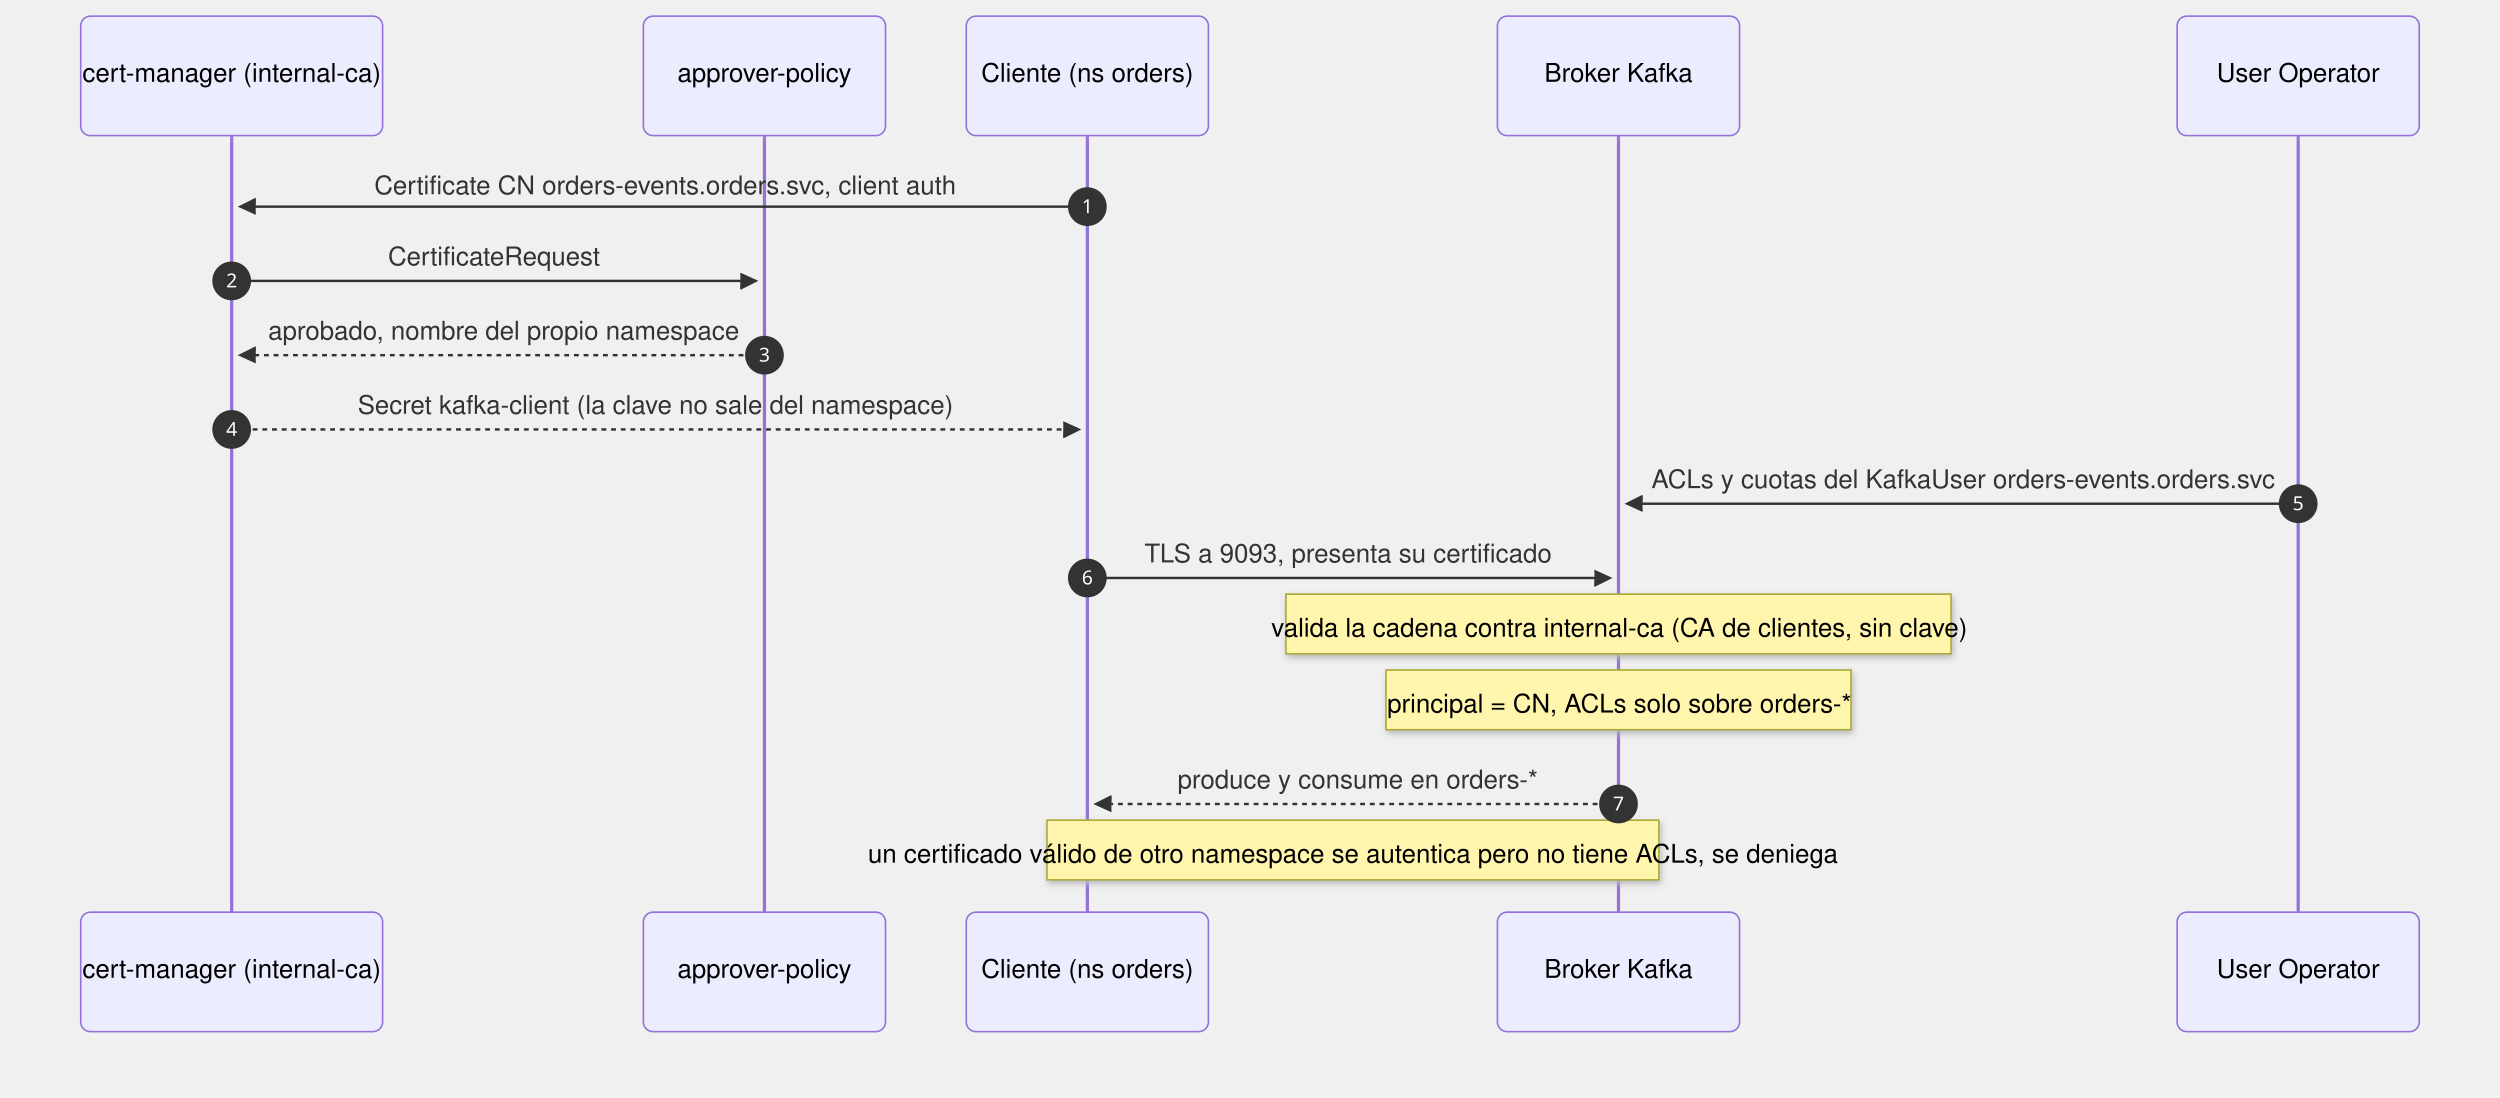
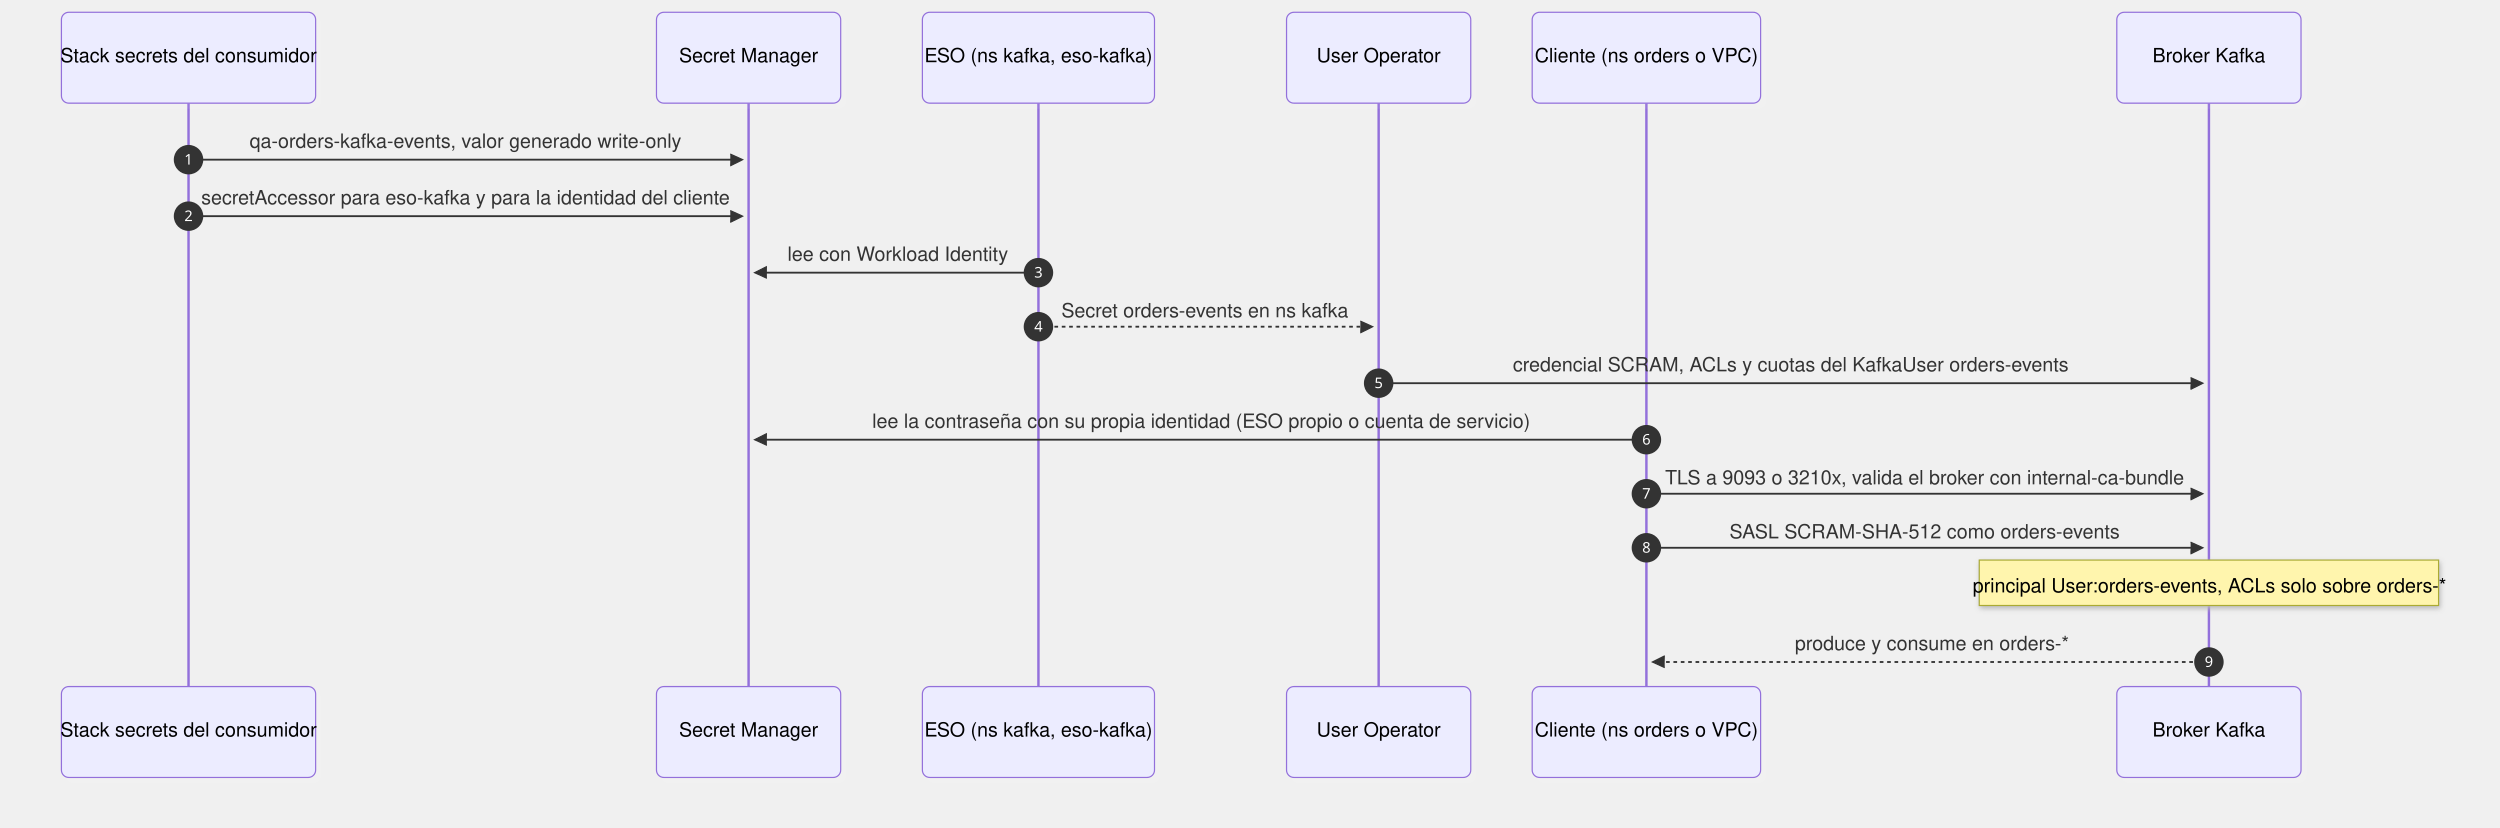
- <svg xmlns="http://www.w3.org/2000/svg" id="my-svg" width="100%" style="max-width: 1548.5px; background-color: white;" viewBox="-50 -10 1548.5 680" role="graphics-document document" aria-roledescription="sequence">
+ <svg xmlns="http://www.w3.org/2000/svg" id="my-svg" width="100%" style="max-width: 2035.5px; background-color: white;" viewBox="-50 -10 2035.5 674" role="graphics-document document" aria-roledescription="sequence">
  <g>
-     <rect x="1298.5" y="555" fill="#eaeaea" stroke="#666" width="150" height="74" name="UO" rx="6" ry="6" class="actor actor-bottom" data-look="neo" filter="url(#my-svg-drop-shadow)" />
-     <text x="1373.5" y="592" dominant-baseline="central" alignment-baseline="central" class="actor actor-box" style="text-anchor: middle; font-size: 16px; font-weight: 400;">
-       <tspan x="1373.5" dy="0">User Operator</tspan>
+     <rect x="1673.5" y="549" fill="#eaeaea" stroke="#666" width="150" height="74" name="K" rx="6" ry="6" class="actor actor-bottom" data-look="neo" filter="url(#my-svg-drop-shadow)" />
+     <text x="1748.5" y="586" dominant-baseline="central" alignment-baseline="central" class="actor actor-box" style="text-anchor: middle; font-size: 16px; font-weight: 400;">
+       <tspan x="1748.5" dy="0">Broker Kafka</tspan>
    </text>
  </g>
  <g>
-     <rect x="877.5" y="555" fill="#eaeaea" stroke="#666" width="150" height="74" name="K" rx="6" ry="6" class="actor actor-bottom" data-look="neo" filter="url(#my-svg-drop-shadow)" />
-     <text x="952.5" y="592" dominant-baseline="central" alignment-baseline="central" class="actor actor-box" style="text-anchor: middle; font-size: 16px; font-weight: 400;">
-       <tspan x="952.5" dy="0">Broker Kafka</tspan>
+     <rect x="1197.5" y="549" fill="#eaeaea" stroke="#666" width="186" height="74" name="C" rx="6" ry="6" class="actor actor-bottom" data-look="neo" filter="url(#my-svg-drop-shadow)" />
+     <text x="1290.5" y="586" dominant-baseline="central" alignment-baseline="central" class="actor actor-box" style="text-anchor: middle; font-size: 16px; font-weight: 400;">
+       <tspan x="1290.5" dy="0">Cliente (ns orders o VPC)</tspan>
    </text>
  </g>
  <g>
-     <rect x="548.5" y="555" fill="#eaeaea" stroke="#666" width="150" height="74" name="C" rx="6" ry="6" class="actor actor-bottom" data-look="neo" filter="url(#my-svg-drop-shadow)" />
-     <text x="623.5" y="592" dominant-baseline="central" alignment-baseline="central" class="actor actor-box" style="text-anchor: middle; font-size: 16px; font-weight: 400;">
-       <tspan x="623.5" dy="0">Cliente (ns orders)</tspan>
+     <rect x="997.5" y="549" fill="#eaeaea" stroke="#666" width="150" height="74" name="UO" rx="6" ry="6" class="actor actor-bottom" data-look="neo" filter="url(#my-svg-drop-shadow)" />
+     <text x="1072.5" y="586" dominant-baseline="central" alignment-baseline="central" class="actor actor-box" style="text-anchor: middle; font-size: 16px; font-weight: 400;">
+       <tspan x="1072.5" dy="0">User Operator</tspan>
    </text>
  </g>
  <g>
-     <rect x="348.5" y="555" fill="#eaeaea" stroke="#666" width="150" height="74" name="AP" rx="6" ry="6" class="actor actor-bottom" data-look="neo" filter="url(#my-svg-drop-shadow)" />
-     <text x="423.5" y="592" dominant-baseline="central" alignment-baseline="central" class="actor actor-box" style="text-anchor: middle; font-size: 16px; font-weight: 400;">
-       <tspan x="423.5" dy="0">approver-policy</tspan>
+     <rect x="701" y="549" fill="#eaeaea" stroke="#666" width="189" height="74" name="ESO" rx="6" ry="6" class="actor actor-bottom" data-look="neo" filter="url(#my-svg-drop-shadow)" />
+     <text x="795.5" y="586" dominant-baseline="central" alignment-baseline="central" class="actor actor-box" style="text-anchor: middle; font-size: 16px; font-weight: 400;">
+       <tspan x="795.5" dy="0">ESO (ns kafka, eso-kafka)</tspan>
    </text>
  </g>
  <g>
-     <rect x="0" y="555" fill="#eaeaea" stroke="#666" width="187" height="74" name="CM" rx="6" ry="6" class="actor actor-bottom" data-look="neo" filter="url(#my-svg-drop-shadow)" />
-     <text x="93.5" y="592" dominant-baseline="central" alignment-baseline="central" class="actor actor-box" style="text-anchor: middle; font-size: 16px; font-weight: 400;">
-       <tspan x="93.5" dy="0">cert-manager (internal-ca)</tspan>
+     <rect x="484.5" y="549" fill="#eaeaea" stroke="#666" width="150" height="74" name="SM" rx="6" ry="6" class="actor actor-bottom" data-look="neo" filter="url(#my-svg-drop-shadow)" />
+     <text x="559.5" y="586" dominant-baseline="central" alignment-baseline="central" class="actor actor-box" style="text-anchor: middle; font-size: 16px; font-weight: 400;">
+       <tspan x="559.5" dy="0">Secret Manager</tspan>
    </text>
  </g>
  <g>
-     <line id="actor4" x1="1373.5" y1="74" x2="1373.5" y2="555" class="actor-line 200" stroke-width="0.5px" stroke="#999" name="UO" data-et="life-line" data-id="UO" />
-     <g id="root-4" data-look="neo" data-et="participant" data-type="participant" data-id="UO">
-       <rect x="1298.5" y="0" fill="#eaeaea" stroke="#666" width="150" height="74" name="UO" rx="6" ry="6" class="actor actor-top" data-look="neo" filter="url(#my-svg-drop-shadow)" />
-       <text x="1373.5" y="37" dominant-baseline="central" alignment-baseline="central" class="actor actor-box" style="text-anchor: middle; font-size: 16px; font-weight: 400;">
-         <tspan x="1373.5" dy="0">User Operator</tspan>
+     <rect x="0" y="549" fill="#eaeaea" stroke="#666" width="207" height="74" name="SS" rx="6" ry="6" class="actor actor-bottom" data-look="neo" filter="url(#my-svg-drop-shadow)" />
+     <text x="103.5" y="586" dominant-baseline="central" alignment-baseline="central" class="actor actor-box" style="text-anchor: middle; font-size: 16px; font-weight: 400;">
+       <tspan x="103.5" dy="0">Stack secrets del consumidor</tspan>
+     </text>
+   </g>
+   <g>
+     <line id="actor5" x1="1748.5" y1="74" x2="1748.5" y2="549" class="actor-line 200" stroke-width="0.5px" stroke="#999" name="K" data-et="life-line" data-id="K" />
+     <g id="root-5" data-look="neo" data-et="participant" data-type="participant" data-id="K">
+       <rect x="1673.5" y="0" fill="#eaeaea" stroke="#666" width="150" height="74" name="K" rx="6" ry="6" class="actor actor-top" data-look="neo" filter="url(#my-svg-drop-shadow)" />
+       <text x="1748.5" y="37" dominant-baseline="central" alignment-baseline="central" class="actor actor-box" style="text-anchor: middle; font-size: 16px; font-weight: 400;">
+         <tspan x="1748.5" dy="0">Broker Kafka</tspan>
      </text>
    </g>
  </g>
  <g>
-     <line id="actor3" x1="952.5" y1="74" x2="952.5" y2="555" class="actor-line 200" stroke-width="0.5px" stroke="#999" name="K" data-et="life-line" data-id="K" />
-     <g id="root-3" data-look="neo" data-et="participant" data-type="participant" data-id="K">
-       <rect x="877.5" y="0" fill="#eaeaea" stroke="#666" width="150" height="74" name="K" rx="6" ry="6" class="actor actor-top" data-look="neo" filter="url(#my-svg-drop-shadow)" />
-       <text x="952.5" y="37" dominant-baseline="central" alignment-baseline="central" class="actor actor-box" style="text-anchor: middle; font-size: 16px; font-weight: 400;">
-         <tspan x="952.5" dy="0">Broker Kafka</tspan>
+     <line id="actor4" x1="1290.5" y1="74" x2="1290.5" y2="549" class="actor-line 200" stroke-width="0.5px" stroke="#999" name="C" data-et="life-line" data-id="C" />
+     <g id="root-4" data-look="neo" data-et="participant" data-type="participant" data-id="C">
+       <rect x="1197.5" y="0" fill="#eaeaea" stroke="#666" width="186" height="74" name="C" rx="6" ry="6" class="actor actor-top" data-look="neo" filter="url(#my-svg-drop-shadow)" />
+       <text x="1290.5" y="37" dominant-baseline="central" alignment-baseline="central" class="actor actor-box" style="text-anchor: middle; font-size: 16px; font-weight: 400;">
+         <tspan x="1290.5" dy="0">Cliente (ns orders o VPC)</tspan>
      </text>
    </g>
  </g>
  <g>
-     <line id="actor2" x1="623.5" y1="74" x2="623.5" y2="555" class="actor-line 200" stroke-width="0.5px" stroke="#999" name="C" data-et="life-line" data-id="C" />
-     <g id="root-2" data-look="neo" data-et="participant" data-type="participant" data-id="C">
-       <rect x="548.5" y="0" fill="#eaeaea" stroke="#666" width="150" height="74" name="C" rx="6" ry="6" class="actor actor-top" data-look="neo" filter="url(#my-svg-drop-shadow)" />
-       <text x="623.5" y="37" dominant-baseline="central" alignment-baseline="central" class="actor actor-box" style="text-anchor: middle; font-size: 16px; font-weight: 400;">
-         <tspan x="623.5" dy="0">Cliente (ns orders)</tspan>
+     <line id="actor3" x1="1072.5" y1="74" x2="1072.5" y2="549" class="actor-line 200" stroke-width="0.5px" stroke="#999" name="UO" data-et="life-line" data-id="UO" />
+     <g id="root-3" data-look="neo" data-et="participant" data-type="participant" data-id="UO">
+       <rect x="997.5" y="0" fill="#eaeaea" stroke="#666" width="150" height="74" name="UO" rx="6" ry="6" class="actor actor-top" data-look="neo" filter="url(#my-svg-drop-shadow)" />
+       <text x="1072.5" y="37" dominant-baseline="central" alignment-baseline="central" class="actor actor-box" style="text-anchor: middle; font-size: 16px; font-weight: 400;">
+         <tspan x="1072.5" dy="0">User Operator</tspan>
      </text>
    </g>
  </g>
  <g>
-     <line id="actor1" x1="423.5" y1="74" x2="423.5" y2="555" class="actor-line 200" stroke-width="0.5px" stroke="#999" name="AP" data-et="life-line" data-id="AP" />
-     <g id="root-1" data-look="neo" data-et="participant" data-type="participant" data-id="AP">
-       <rect x="348.5" y="0" fill="#eaeaea" stroke="#666" width="150" height="74" name="AP" rx="6" ry="6" class="actor actor-top" data-look="neo" filter="url(#my-svg-drop-shadow)" />
-       <text x="423.5" y="37" dominant-baseline="central" alignment-baseline="central" class="actor actor-box" style="text-anchor: middle; font-size: 16px; font-weight: 400;">
-         <tspan x="423.5" dy="0">approver-policy</tspan>
+     <line id="actor2" x1="795.5" y1="74" x2="795.5" y2="549" class="actor-line 200" stroke-width="0.5px" stroke="#999" name="ESO" data-et="life-line" data-id="ESO" />
+     <g id="root-2" data-look="neo" data-et="participant" data-type="participant" data-id="ESO">
+       <rect x="701" y="0" fill="#eaeaea" stroke="#666" width="189" height="74" name="ESO" rx="6" ry="6" class="actor actor-top" data-look="neo" filter="url(#my-svg-drop-shadow)" />
+       <text x="795.5" y="37" dominant-baseline="central" alignment-baseline="central" class="actor actor-box" style="text-anchor: middle; font-size: 16px; font-weight: 400;">
+         <tspan x="795.5" dy="0">ESO (ns kafka, eso-kafka)</tspan>
      </text>
    </g>
  </g>
  <g>
-     <line id="actor0" x1="93.5" y1="74" x2="93.5" y2="555" class="actor-line 200" stroke-width="0.5px" stroke="#999" name="CM" data-et="life-line" data-id="CM" />
-     <g id="root-0" data-look="neo" data-et="participant" data-type="participant" data-id="CM">
-       <rect x="0" y="0" fill="#eaeaea" stroke="#666" width="187" height="74" name="CM" rx="6" ry="6" class="actor actor-top" data-look="neo" filter="url(#my-svg-drop-shadow)" />
-       <text x="93.5" y="37" dominant-baseline="central" alignment-baseline="central" class="actor actor-box" style="text-anchor: middle; font-size: 16px; font-weight: 400;">
-         <tspan x="93.5" dy="0">cert-manager (internal-ca)</tspan>
+     <line id="actor1" x1="559.5" y1="74" x2="559.5" y2="549" class="actor-line 200" stroke-width="0.5px" stroke="#999" name="SM" data-et="life-line" data-id="SM" />
+     <g id="root-1" data-look="neo" data-et="participant" data-type="participant" data-id="SM">
+       <rect x="484.5" y="0" fill="#eaeaea" stroke="#666" width="150" height="74" name="SM" rx="6" ry="6" class="actor actor-top" data-look="neo" filter="url(#my-svg-drop-shadow)" />
+       <text x="559.5" y="37" dominant-baseline="central" alignment-baseline="central" class="actor actor-box" style="text-anchor: middle; font-size: 16px; font-weight: 400;">
+         <tspan x="559.5" dy="0">Secret Manager</tspan>
+       </text>
+     </g>
+   </g>
+   <g>
+     <line id="actor0" x1="103.5" y1="74" x2="103.5" y2="549" class="actor-line 200" stroke-width="0.5px" stroke="#999" name="SS" data-et="life-line" data-id="SS" />
+     <g id="root-0" data-look="neo" data-et="participant" data-type="participant" data-id="SS">
+       <rect x="0" y="0" fill="#eaeaea" stroke="#666" width="207" height="74" name="SS" rx="6" ry="6" class="actor actor-top" data-look="neo" filter="url(#my-svg-drop-shadow)" />
+       <text x="103.5" y="37" dominant-baseline="central" alignment-baseline="central" class="actor actor-box" style="text-anchor: middle; font-size: 16px; font-weight: 400;">
+         <tspan x="103.5" dy="0">Stack secrets del consumidor</tspan>
      </text>
    </g>
  </g>
  <style>#my-svg{font-family:Helvetica,Arial,sans-serif;font-size:16px;fill:#333;}@keyframes edge-animation-frame{from{stroke-dashoffset:0;}}@keyframes dash{to{stroke-dashoffset:0;}}#my-svg .edge-animation-slow{stroke-dasharray:9,5!important;stroke-dashoffset:900;animation:dash 50s linear infinite;stroke-linecap:round;}#my-svg .edge-animation-fast{stroke-dasharray:9,5!important;stroke-dashoffset:900;animation:dash 20s linear infinite;stroke-linecap:round;}#my-svg .error-icon{fill:#552222;}#my-svg .error-text{fill:#552222;stroke:#552222;}#my-svg .edge-thickness-normal{stroke-width:1px;}#my-svg .edge-thickness-thick{stroke-width:3.5px;}#my-svg .edge-pattern-solid{stroke-dasharray:0;}#my-svg .edge-thickness-invisible{stroke-width:0;fill:none;}#my-svg .edge-pattern-dashed{stroke-dasharray:3;}#my-svg .edge-pattern-dotted{stroke-dasharray:2;}#my-svg .marker{fill:#333333;stroke:#333333;}#my-svg .marker.cross{stroke:#333333;}#my-svg svg{font-family:Helvetica,Arial,sans-serif;font-size:16px;}#my-svg p{margin:0;}#my-svg .actor{stroke:#9370DB;fill:#ECECFF;stroke-width:1;}#my-svg rect.actor.outer-path[data-look="neo"]{filter:drop-shadow(1px 2px 2px rgba(185, 185, 185, 1));}#my-svg rect.note[data-look="neo"]{stroke:#aaaa33;fill:#fff5ad;filter:drop-shadow(1px 2px 2px rgba(185, 185, 185, 1));}#my-svg text.actor&gt;tspan{fill:black;stroke:none;}#my-svg .actor-line{stroke:#9370DB;}#my-svg .innerArc{stroke-width:1.5;stroke-dasharray:none;}#my-svg .messageLine0{stroke-width:1.5;stroke-dasharray:none;stroke:#333;}#my-svg .messageLine1{stroke-width:1.5;stroke-dasharray:2,2;stroke:#333;}#my-svg [id$="-arrowhead"] path{fill:#333;stroke:#333;}#my-svg .sequenceNumber{fill:white;}#my-svg [id$="-sequencenumber"]{fill:#333;}#my-svg [id$="-crosshead"] path{fill:#333;stroke:#333;}#my-svg .messageText{fill:#333;stroke:none;}#my-svg .labelBox{stroke:#9370DB;fill:#ECECFF;filter:drop-shadow(1px 2px 2px rgba(185, 185, 185, 1));}#my-svg .labelText,#my-svg .labelText&gt;tspan{fill:black;stroke:none;}#my-svg .loopText,#my-svg .loopText&gt;tspan{fill:black;stroke:none;}#my-svg .sectionTitle,#my-svg .sectionTitle&gt;tspan{fill:black;stroke:none;}#my-svg .loopLine{stroke-width:2px;stroke-dasharray:2,2;stroke:#9370DB;fill:#9370DB;}#my-svg .note{stroke:#aaaa33;fill:#fff5ad;}#my-svg .noteText,#my-svg .noteText&gt;tspan{fill:black;stroke:none;}#my-svg .activation0{fill:#f4f4f4;stroke:#666;}#my-svg .activation1{fill:#f4f4f4;stroke:#666;}#my-svg .activation2{fill:#f4f4f4;stroke:#666;}#my-svg .actorPopupMenu{position:absolute;}#my-svg .actorPopupMenuPanel{position:absolute;fill:#ECECFF;box-shadow:0px 8px 16px 0px rgba(0,0,0,0.2);filter:drop-shadow(3px 5px 2px rgb(0 0 0 / 0.4));}#my-svg .actor-man circle,#my-svg line{fill:#ECECFF;stroke-width:2px;}#my-svg g rect.rect{filter:drop-shadow(1px 2px 2px rgba(185, 185, 185, 1));stroke:#9370DB;}#my-svg .node .neo-node{stroke:#9370DB;}#my-svg [data-look="neo"].node rect,#my-svg [data-look="neo"].cluster rect,#my-svg [data-look="neo"].node polygon{stroke:#9370DB;filter:drop-shadow(1px 2px 2px rgba(185, 185, 185, 1));}#my-svg [data-look="neo"].swimlane.cluster rect{filter:none;}#my-svg [data-look="neo"].node path{stroke:#9370DB;stroke-width:1px;}#my-svg [data-look="neo"].node .outer-path{filter:drop-shadow(1px 2px 2px rgba(185, 185, 185, 1));}#my-svg [data-look="neo"].node .neo-line path{stroke:#9370DB;filter:none;}#my-svg [data-look="neo"].node circle{stroke:#9370DB;filter:drop-shadow(1px 2px 2px rgba(185, 185, 185, 1));}#my-svg [data-look="neo"].node circle .state-start{fill:#000000;}#my-svg [data-look="neo"].icon-shape .icon{fill:#9370DB;filter:drop-shadow(1px 2px 2px rgba(185, 185, 185, 1));}#my-svg [data-look="neo"].icon-shape .icon-neo path{stroke:#9370DB;filter:drop-shadow(1px 2px 2px rgba(185, 185, 185, 1));}#my-svg :root{--mermaid-font-family:"trebuchet ms",verdana,arial,sans-serif;}</style>
  <g />
  <defs>
    <symbol id="my-svg-computer" width="24" height="24">
      <path transform="scale(.5)" d="M2 2v13h20v-13h-20zm18 11h-16v-9h16v9zm-10.228 6l.466-1h3.524l.467 1h-4.457zm14.228 3h-24l2-6h2.104l-1.33 4h18.45l-1.297-4h2.073l2 6zm-5-10h-14v-7h14v7z" />
    </symbol>
  </defs>
  <defs>
    <symbol id="my-svg-database" fill-rule="evenodd" clip-rule="evenodd">
      <path transform="scale(.5)" d="M12.258.001l.256.004.255.005.253.008.251.01.249.012.247.015.246.016.242.019.241.02.239.023.236.024.233.027.231.028.229.031.225.032.223.034.22.036.217.038.214.04.211.041.208.043.205.045.201.046.198.048.194.05.191.051.187.053.183.054.18.056.175.057.172.059.168.06.163.061.16.063.155.064.15.066.074.033.073.033.071.034.07.034.069.035.068.035.067.035.066.035.064.036.064.036.062.036.06.036.06.037.058.037.058.037.055.038.055.038.053.038.052.038.051.039.05.039.048.039.047.039.045.04.044.04.043.04.041.04.04.041.039.041.037.041.036.041.034.041.033.042.032.042.03.042.029.042.027.042.026.043.024.043.023.043.021.043.02.043.018.044.017.043.015.044.013.044.012.044.011.045.009.044.007.045.006.045.004.045.002.045.001.045v17l-.001.045-.002.045-.004.045-.006.045-.007.045-.009.044-.011.045-.012.044-.013.044-.015.044-.017.043-.018.044-.02.043-.021.043-.023.043-.024.043-.026.043-.027.042-.029.042-.03.042-.032.042-.033.042-.034.041-.036.041-.037.041-.039.041-.04.041-.041.04-.043.04-.044.04-.045.04-.047.039-.048.039-.05.039-.051.039-.052.038-.053.038-.055.038-.055.038-.058.037-.058.037-.06.037-.06.036-.062.036-.064.036-.064.036-.066.035-.067.035-.068.035-.069.035-.07.034-.071.034-.073.033-.074.033-.15.066-.155.064-.16.063-.163.061-.168.06-.172.059-.175.057-.18.056-.183.054-.187.053-.191.051-.194.05-.198.048-.201.046-.205.045-.208.043-.211.041-.214.04-.217.038-.22.036-.223.034-.225.032-.229.031-.231.028-.233.027-.236.024-.239.023-.241.02-.242.019-.246.016-.247.015-.249.012-.251.01-.253.008-.255.005-.256.004-.258.001-.258-.001-.256-.004-.255-.005-.253-.008-.251-.01-.249-.012-.247-.015-.245-.016-.243-.019-.241-.02-.238-.023-.236-.024-.234-.027-.231-.028-.228-.031-.226-.032-.223-.034-.22-.036-.217-.038-.214-.04-.211-.041-.208-.043-.204-.045-.201-.046-.198-.048-.195-.05-.19-.051-.187-.053-.184-.054-.179-.056-.176-.057-.172-.059-.167-.06-.164-.061-.159-.063-.155-.064-.151-.066-.074-.033-.072-.033-.072-.034-.07-.034-.069-.035-.068-.035-.067-.035-.066-.035-.064-.036-.063-.036-.062-.036-.061-.036-.06-.037-.058-.037-.057-.037-.056-.038-.055-.038-.053-.038-.052-.038-.051-.039-.049-.039-.049-.039-.046-.039-.046-.04-.044-.04-.043-.04-.041-.04-.04-.041-.039-.041-.037-.041-.036-.041-.034-.041-.033-.042-.032-.042-.03-.042-.029-.042-.027-.042-.026-.043-.024-.043-.023-.043-.021-.043-.02-.043-.018-.044-.017-.043-.015-.044-.013-.044-.012-.044-.011-.045-.009-.044-.007-.045-.006-.045-.004-.045-.002-.045-.001-.045v-17l.001-.045.002-.045.004-.045.006-.045.007-.045.009-.044.011-.045.012-.044.013-.044.015-.044.017-.043.018-.044.02-.043.021-.043.023-.043.024-.043.026-.043.027-.042.029-.042.03-.042.032-.042.033-.042.034-.041.036-.041.037-.041.039-.041.04-.041.041-.04.043-.04.044-.04.046-.04.046-.039.049-.039.049-.039.051-.039.052-.038.053-.038.055-.038.056-.038.057-.037.058-.037.06-.037.061-.036.062-.036.063-.036.064-.036.066-.035.067-.035.068-.035.069-.035.07-.034.072-.034.072-.033.074-.033.151-.066.155-.064.159-.063.164-.061.167-.06.172-.059.176-.057.179-.056.184-.054.187-.053.19-.051.195-.05.198-.048.201-.046.204-.045.208-.043.211-.041.214-.04.217-.038.22-.036.223-.034.226-.032.228-.031.231-.028.234-.027.236-.024.238-.023.241-.02.243-.019.245-.016.247-.015.249-.012.251-.01.253-.008.255-.005.256-.004.258-.001.258.001zm-9.258 20.499v.01l.001.021.003.021.004.022.005.021.006.022.007.022.009.023.01.022.011.023.012.023.013.023.015.023.016.024.017.023.018.024.019.024.021.024.022.025.023.024.024.025.052.049.056.05.061.051.066.051.07.051.075.051.079.052.084.052.088.052.092.052.097.052.102.051.105.052.11.052.114.051.119.051.123.051.127.05.131.05.135.05.139.048.144.049.147.047.152.047.155.047.16.045.163.045.167.043.171.043.176.041.178.041.183.039.187.039.19.037.194.035.197.035.202.033.204.031.209.03.212.029.216.027.219.025.222.024.226.021.23.02.233.018.236.016.24.015.243.012.246.01.249.008.253.005.256.004.259.001.26-.001.257-.004.254-.005.25-.008.247-.011.244-.012.241-.014.237-.016.233-.018.231-.021.226-.021.224-.024.22-.026.216-.027.212-.028.21-.031.205-.031.202-.034.198-.034.194-.036.191-.037.187-.039.183-.04.179-.04.175-.042.172-.043.168-.044.163-.045.16-.046.155-.046.152-.047.148-.048.143-.049.139-.049.136-.05.131-.05.126-.05.123-.051.118-.052.114-.051.11-.052.106-.052.101-.052.096-.052.092-.052.088-.053.083-.051.079-.052.074-.052.07-.051.065-.051.06-.051.056-.05.051-.05.023-.024.023-.025.021-.024.02-.024.019-.024.018-.024.017-.024.015-.023.014-.024.013-.023.012-.023.01-.023.01-.022.008-.022.006-.022.006-.022.004-.022.004-.021.001-.021.001-.021v-4.127l-.077.055-.08.053-.083.054-.085.053-.087.052-.09.052-.093.051-.095.05-.097.05-.1.049-.102.049-.105.048-.106.047-.109.047-.111.046-.114.045-.115.045-.118.044-.12.043-.122.042-.124.042-.126.041-.128.04-.13.04-.132.038-.134.038-.135.037-.138.037-.139.035-.142.035-.143.034-.144.033-.147.032-.148.031-.15.03-.151.03-.153.029-.154.027-.156.027-.158.026-.159.025-.161.024-.162.023-.163.022-.165.021-.166.02-.167.019-.169.018-.169.017-.171.016-.173.015-.173.014-.175.013-.175.012-.177.011-.178.01-.179.008-.179.008-.181.006-.182.005-.182.004-.184.003-.184.002h-.37l-.184-.002-.184-.003-.182-.004-.182-.005-.181-.006-.179-.008-.179-.008-.178-.01-.176-.011-.176-.012-.175-.013-.173-.014-.172-.015-.171-.016-.17-.017-.169-.018-.167-.019-.166-.02-.165-.021-.163-.022-.162-.023-.161-.024-.159-.025-.157-.026-.156-.027-.155-.027-.153-.029-.151-.03-.15-.03-.148-.031-.146-.032-.145-.033-.143-.034-.141-.035-.14-.035-.137-.037-.136-.037-.134-.038-.132-.038-.13-.04-.128-.04-.126-.041-.124-.042-.122-.042-.12-.044-.117-.043-.116-.045-.113-.045-.112-.046-.109-.047-.106-.047-.105-.048-.102-.049-.1-.049-.097-.05-.095-.05-.093-.052-.09-.051-.087-.052-.085-.053-.083-.054-.08-.054-.077-.054v4.127zm0-5.654v.011l.001.021.003.021.004.021.005.022.006.022.007.022.009.022.01.022.011.023.012.023.013.023.015.024.016.023.017.024.018.024.019.024.021.024.022.024.023.025.024.024.052.05.056.05.061.05.066.051.07.051.075.052.079.051.084.052.088.052.092.052.097.052.102.052.105.052.11.051.114.051.119.052.123.05.127.051.131.05.135.049.139.049.144.048.147.048.152.047.155.046.16.045.163.045.167.044.171.042.176.042.178.04.183.04.187.038.19.037.194.036.197.034.202.033.204.032.209.03.212.028.216.027.219.025.222.024.226.022.23.02.233.018.236.016.24.014.243.012.246.01.249.008.253.006.256.003.259.001.26-.001.257-.003.254-.006.25-.008.247-.01.244-.012.241-.015.237-.016.233-.018.231-.02.226-.022.224-.024.22-.025.216-.027.212-.029.21-.03.205-.032.202-.033.198-.035.194-.036.191-.037.187-.039.183-.039.179-.041.175-.042.172-.043.168-.044.163-.045.16-.045.155-.047.152-.047.148-.048.143-.048.139-.05.136-.049.131-.05.126-.051.123-.051.118-.051.114-.052.11-.052.106-.052.101-.052.096-.052.092-.052.088-.052.083-.052.079-.052.074-.051.07-.052.065-.051.06-.05.056-.051.051-.049.023-.025.023-.024.021-.025.02-.024.019-.024.018-.024.017-.024.015-.023.014-.023.013-.024.012-.022.01-.023.01-.023.008-.022.006-.022.006-.022.004-.021.004-.022.001-.021.001-.021v-4.139l-.077.054-.08.054-.083.054-.085.052-.087.053-.09.051-.093.051-.095.051-.097.05-.1.049-.102.049-.105.048-.106.047-.109.047-.111.046-.114.045-.115.044-.118.044-.12.044-.122.042-.124.042-.126.041-.128.04-.13.039-.132.039-.134.038-.135.037-.138.036-.139.036-.142.035-.143.033-.144.033-.147.033-.148.031-.15.03-.151.03-.153.028-.154.028-.156.027-.158.026-.159.025-.161.024-.162.023-.163.022-.165.021-.166.02-.167.019-.169.018-.169.017-.171.016-.173.015-.173.014-.175.013-.175.012-.177.011-.178.009-.179.009-.179.007-.181.007-.182.005-.182.004-.184.003-.184.002h-.37l-.184-.002-.184-.003-.182-.004-.182-.005-.181-.007-.179-.007-.179-.009-.178-.009-.176-.011-.176-.012-.175-.013-.173-.014-.172-.015-.171-.016-.17-.017-.169-.018-.167-.019-.166-.02-.165-.021-.163-.022-.162-.023-.161-.024-.159-.025-.157-.026-.156-.027-.155-.028-.153-.028-.151-.03-.15-.03-.148-.031-.146-.033-.145-.033-.143-.033-.141-.035-.14-.036-.137-.036-.136-.037-.134-.038-.132-.039-.13-.039-.128-.04-.126-.041-.124-.042-.122-.043-.12-.043-.117-.044-.116-.044-.113-.046-.112-.046-.109-.046-.106-.047-.105-.048-.102-.049-.1-.049-.097-.05-.095-.051-.093-.051-.09-.051-.087-.053-.085-.052-.083-.054-.08-.054-.077-.054v4.139zm0-5.666v.011l.001.02.003.022.004.021.005.022.006.021.007.022.009.023.01.022.011.023.012.023.013.023.015.023.016.024.017.024.018.023.019.024.021.025.022.024.023.024.024.025.052.05.056.05.061.05.066.051.07.051.075.052.079.051.084.052.088.052.092.052.097.052.102.052.105.051.11.052.114.051.119.051.123.051.127.05.131.05.135.05.139.049.144.048.147.048.152.047.155.046.16.045.163.045.167.043.171.043.176.042.178.04.183.04.187.038.19.037.194.036.197.034.202.033.204.032.209.03.212.028.216.027.219.025.222.024.226.021.23.02.233.018.236.017.24.014.243.012.246.01.249.008.253.006.256.003.259.001.26-.001.257-.003.254-.006.25-.008.247-.01.244-.013.241-.014.237-.016.233-.018.231-.02.226-.022.224-.024.22-.025.216-.027.212-.029.21-.03.205-.032.202-.033.198-.035.194-.036.191-.037.187-.039.183-.039.179-.041.175-.042.172-.043.168-.044.163-.045.16-.045.155-.047.152-.047.148-.048.143-.049.139-.049.136-.049.131-.051.126-.05.123-.051.118-.052.114-.051.11-.052.106-.052.101-.052.096-.052.092-.052.088-.052.083-.052.079-.052.074-.052.07-.051.065-.051.06-.051.056-.05.051-.049.023-.025.023-.025.021-.024.02-.024.019-.024.018-.024.017-.024.015-.023.014-.024.013-.023.012-.023.01-.022.01-.023.008-.022.006-.022.006-.022.004-.022.004-.021.001-.021.001-.021v-4.153l-.077.054-.08.054-.083.053-.085.053-.087.053-.09.051-.093.051-.095.051-.097.05-.1.049-.102.048-.105.048-.106.048-.109.046-.111.046-.114.046-.115.044-.118.044-.12.043-.122.043-.124.042-.126.041-.128.04-.13.039-.132.039-.134.038-.135.037-.138.036-.139.036-.142.034-.143.034-.144.033-.147.032-.148.032-.15.03-.151.03-.153.028-.154.028-.156.027-.158.026-.159.024-.161.024-.162.023-.163.023-.165.021-.166.02-.167.019-.169.018-.169.017-.171.016-.173.015-.173.014-.175.013-.175.012-.177.01-.178.01-.179.009-.179.007-.181.006-.182.006-.182.004-.184.003-.184.001-.185.001-.185-.001-.184-.001-.184-.003-.182-.004-.182-.006-.181-.006-.179-.007-.179-.009-.178-.01-.176-.01-.176-.012-.175-.013-.173-.014-.172-.015-.171-.016-.17-.017-.169-.018-.167-.019-.166-.02-.165-.021-.163-.023-.162-.023-.161-.024-.159-.024-.157-.026-.156-.027-.155-.028-.153-.028-.151-.03-.15-.03-.148-.032-.146-.032-.145-.033-.143-.034-.141-.034-.14-.036-.137-.036-.136-.037-.134-.038-.132-.039-.13-.039-.128-.041-.126-.041-.124-.041-.122-.043-.12-.043-.117-.044-.116-.044-.113-.046-.112-.046-.109-.046-.106-.048-.105-.048-.102-.048-.1-.05-.097-.049-.095-.051-.093-.051-.09-.052-.087-.052-.085-.053-.083-.053-.08-.054-.077-.054v4.153zm8.74-8.179l-.257.004-.254.005-.25.008-.247.011-.244.012-.241.014-.237.016-.233.018-.231.021-.226.022-.224.023-.22.026-.216.027-.212.028-.21.031-.205.032-.202.033-.198.034-.194.036-.191.038-.187.038-.183.04-.179.041-.175.042-.172.043-.168.043-.163.045-.16.046-.155.046-.152.048-.148.048-.143.048-.139.049-.136.05-.131.05-.126.051-.123.051-.118.051-.114.052-.11.052-.106.052-.101.052-.096.052-.092.052-.088.052-.083.052-.079.052-.074.051-.07.052-.065.051-.06.05-.056.05-.051.05-.023.025-.023.024-.021.024-.02.025-.019.024-.018.024-.017.023-.015.024-.014.023-.013.023-.012.023-.01.023-.01.022-.008.022-.006.023-.006.021-.004.022-.004.021-.001.021-.001.021.001.021.001.021.004.021.004.022.006.021.006.023.008.022.01.022.01.023.012.023.013.023.014.023.015.024.017.023.018.024.019.024.02.025.021.024.023.024.023.025.051.05.056.05.06.05.065.051.07.052.074.051.079.052.083.052.088.052.092.052.096.052.101.052.106.052.11.052.114.052.118.051.123.051.126.051.131.05.136.05.139.049.143.048.148.048.152.048.155.046.16.046.163.045.168.043.172.043.175.042.179.041.183.04.187.038.191.038.194.036.198.034.202.033.205.032.21.031.212.028.216.027.22.026.224.023.226.022.231.021.233.018.237.016.241.014.244.012.247.011.25.008.254.005.257.004.26.001.26-.001.257-.004.254-.005.25-.008.247-.011.244-.012.241-.014.237-.016.233-.018.231-.021.226-.022.224-.023.22-.026.216-.027.212-.028.21-.031.205-.032.202-.033.198-.034.194-.036.191-.038.187-.038.183-.04.179-.041.175-.042.172-.043.168-.043.163-.045.16-.046.155-.046.152-.048.148-.048.143-.048.139-.049.136-.05.131-.05.126-.051.123-.051.118-.051.114-.052.11-.052.106-.052.101-.052.096-.052.092-.052.088-.052.083-.052.079-.052.074-.051.07-.052.065-.051.06-.05.056-.05.051-.05.023-.025.023-.024.021-.024.02-.025.019-.024.018-.024.017-.023.015-.024.014-.023.013-.023.012-.023.01-.023.01-.022.008-.022.006-.023.006-.021.004-.022.004-.021.001-.021.001-.021-.001-.021-.001-.021-.004-.021-.004-.022-.006-.021-.006-.023-.008-.022-.01-.022-.01-.023-.012-.023-.013-.023-.014-.023-.015-.024-.017-.023-.018-.024-.019-.024-.02-.025-.021-.024-.023-.024-.023-.025-.051-.05-.056-.05-.06-.05-.065-.051-.07-.052-.074-.051-.079-.052-.083-.052-.088-.052-.092-.052-.096-.052-.101-.052-.106-.052-.11-.052-.114-.052-.118-.051-.123-.051-.126-.051-.131-.05-.136-.05-.139-.049-.143-.048-.148-.048-.152-.048-.155-.046-.16-.046-.163-.045-.168-.043-.172-.043-.175-.042-.179-.041-.183-.04-.187-.038-.191-.038-.194-.036-.198-.034-.202-.033-.205-.032-.21-.031-.212-.028-.216-.027-.22-.026-.224-.023-.226-.022-.231-.021-.233-.018-.237-.016-.241-.014-.244-.012-.247-.011-.25-.008-.254-.005-.257-.004-.26-.001-.26.001z" />
    </symbol>
  </defs>
  <defs>
    <symbol id="my-svg-clock" width="24" height="24">
      <path transform="scale(.5)" d="M12 2c5.514 0 10 4.486 10 10s-4.486 10-10 10-10-4.486-10-10 4.486-10 10-10zm0-2c-6.627 0-12 5.373-12 12s5.373 12 12 12 12-5.373 12-12-5.373-12-12-12zm5.848 12.459c.202.038.202.333.001.372-1.907.361-6.045 1.111-6.547 1.111-.719 0-1.301-.582-1.301-1.301 0-.512.77-5.447 1.125-7.445.034-.192.312-.181.343.014l.985 6.238 5.394 1.011z" />
    </symbol>
  </defs>
  <defs>
    <marker id="my-svg-arrowhead" refX="7.9" refY="5" markerUnits="userSpaceOnUse" markerWidth="12" markerHeight="12" orient="auto-start-reverse">
      <path d="M -1 0 L 10 5 L 0 10 z" />
    </marker>
  </defs>
  <defs>
    <marker id="my-svg-crosshead" markerWidth="15" markerHeight="8" orient="auto" refX="4" refY="4.5">
      <path fill="none" stroke="#000000" stroke-width="1pt" d="M 1,2 L 6,7 M 6,2 L 1,7" style="stroke-dasharray: 0, 0;" />
    </marker>
  </defs>
  <defs>
    <marker id="my-svg-filled-head" refX="15.5" refY="7" markerWidth="20" markerHeight="28" orient="auto">
      <path d="M 18,7 L9,13 L14,7 L9,1 Z" />
    </marker>
  </defs>
  <defs>
    <marker id="my-svg-sequencenumber" refX="15" refY="15" markerWidth="60" markerHeight="40" orient="auto">
      <circle cx="15" cy="15" r="6" />
    </marker>
  </defs>
  <defs>
    <marker id="my-svg-solidTopArrowHead" refX="7.9" refY="7.25" markerUnits="userSpaceOnUse" markerWidth="12" markerHeight="12" orient="auto-start-reverse">
      <path d="M 0 0 L 10 8 L 0 8 z" />
    </marker>
  </defs>
  <defs>
    <marker id="my-svg-solidBottomArrowHead" refX="7.9" refY="0.75" markerUnits="userSpaceOnUse" markerWidth="12" markerHeight="12" orient="auto-start-reverse">
      <path d="M 0 0 L 10 0 L 0 8 z" />
    </marker>
  </defs>
  <defs>
    <marker id="my-svg-stickTopArrowHead" refX="7.5" refY="7" markerUnits="userSpaceOnUse" markerWidth="12" markerHeight="12" orient="auto-start-reverse">
      <path d="M 0 0 L 7 7" stroke="black" stroke-width="1.5" fill="none" />
    </marker>
  </defs>
  <defs>
    <marker id="my-svg-stickBottomArrowHead" refX="7.5" refY="0" markerUnits="userSpaceOnUse" markerWidth="12" markerHeight="12" orient="auto-start-reverse">
      <path d="M 0 7 L 7 0" stroke="black" stroke-width="1.5" fill="none" />
    </marker>
  </defs>
  <defs>
    <filter id="my-svg-drop-shadow" height="130%" width="130%">
      <feDropShadow dx="4" dy="4" stdDeviation="0" flood-opacity="0.06" flood-color="#FFFFFF" />
    </filter>
  </defs>
-   <g data-et="note" data-id="i7">
-     <rect x="746.5" y="358" fill="#EDF2AE" stroke="#666" width="412" height="37" class="note" data-look="neo" />
-     <text x="953" y="363" text-anchor="middle" dominant-baseline="middle" alignment-baseline="middle" class="noteText" dy="1em" style="font-size: 16px; font-weight: 400;">
-       <tspan x="953">valida la cadena contra internal-ca (CA de clientes, sin clave)</tspan>
+   <g data-et="note" data-id="i9">
+     <rect x="1561.5" y="446" fill="#EDF2AE" stroke="#666" width="374" height="37" class="note" data-look="neo" />
+     <text x="1749" y="451" text-anchor="middle" dominant-baseline="middle" alignment-baseline="middle" class="noteText" dy="1em" style="font-size: 16px; font-weight: 400;">
+       <tspan x="1749">principal User:orders-events, ACLs solo sobre orders-*</tspan>
    </text>
  </g>
-   <g data-et="note" data-id="i8">
-     <rect x="808.5" y="405" fill="#EDF2AE" stroke="#666" width="288" height="37" class="note" data-look="neo" />
-     <text x="953" y="410" text-anchor="middle" dominant-baseline="middle" alignment-baseline="middle" class="noteText" dy="1em" style="font-size: 16px; font-weight: 400;">
-       <tspan x="953">principal = CN, ACLs solo sobre orders-*</tspan>
-     </text>
-   </g>
-   <g data-et="note" data-id="i10">
-     <rect x="598.5" y="498" fill="#EDF2AE" stroke="#666" width="379" height="37" class="note" data-look="neo" />
-     <text x="788" y="503" text-anchor="middle" dominant-baseline="middle" alignment-baseline="middle" class="noteText" dy="1em" style="font-size: 16px; font-weight: 400;">
-       <tspan x="788">un certificado válido de otro namespace se autentica pero no tiene ACLs, se deniega</tspan>
-     </text>
-   </g>
-   <text x="362" y="89" text-anchor="middle" dominant-baseline="middle" alignment-baseline="middle" class="messageText" dy="1em" style="font-size: 16px; font-weight: 400;">Certificate CN orders-events.orders.svc, client auth</text>
-   <line x1="628.5" y1="118" x2="100.5" y2="118" class="messageLine0" data-et="message" data-id="i1" data-from="C" data-to="CM" stroke-width="2" stroke="none" marker-end="url(#my-svg-arrowhead)" style="fill: none;" />
-   <line x1="623.5" y1="118" x2="623.5" y2="118" stroke-width="0" marker-start="url(#my-svg-sequencenumber)" />
-   <text x="623.5" y="122" font-family="sans-serif" font-size="12px" text-anchor="middle" class="sequenceNumber">1</text>
-   <text x="256" y="133" text-anchor="middle" dominant-baseline="middle" alignment-baseline="middle" class="messageText" dy="1em" style="font-size: 16px; font-weight: 400;">CertificateRequest</text>
-   <line x1="100.5" y1="164" x2="416.5" y2="164" class="messageLine0" data-et="message" data-id="i2" data-from="CM" data-to="AP" stroke-width="2" stroke="none" marker-end="url(#my-svg-arrowhead)" style="fill: none;" />
-   <line x1="93.5" y1="164" x2="93.5" y2="164" stroke-width="0" marker-start="url(#my-svg-sequencenumber)" />
-   <text x="93.5" y="168" font-family="sans-serif" font-size="12px" text-anchor="middle" class="sequenceNumber">2</text>
-   <text x="262" y="179" text-anchor="middle" dominant-baseline="middle" alignment-baseline="middle" class="messageText" dy="1em" style="font-size: 16px; font-weight: 400;">aprobado, nombre del propio namespace</text>
-   <line x1="428.5" y1="210" x2="100.5" y2="210" class="messageLine1" data-et="message" data-id="i3" data-from="AP" data-to="CM" stroke-width="2" stroke="none" marker-end="url(#my-svg-arrowhead)" style="stroke-dasharray: 3, 3; fill: none;" />
-   <line x1="423.5" y1="210" x2="423.5" y2="210" stroke-width="0" marker-start="url(#my-svg-sequencenumber)" />
-   <text x="423.5" y="214" font-family="sans-serif" font-size="12px" text-anchor="middle" class="sequenceNumber">3</text>
-   <text x="356" y="225" text-anchor="middle" dominant-baseline="middle" alignment-baseline="middle" class="messageText" dy="1em" style="font-size: 16px; font-weight: 400;">Secret kafka-client (la clave no sale del namespace)</text>
-   <line x1="100.5" y1="256" x2="616.5" y2="256" class="messageLine1" data-et="message" data-id="i4" data-from="CM" data-to="C" stroke-width="2" stroke="none" marker-end="url(#my-svg-arrowhead)" style="stroke-dasharray: 3, 3; fill: none;" />
-   <line x1="93.5" y1="256" x2="93.5" y2="256" stroke-width="0" marker-start="url(#my-svg-sequencenumber)" />
-   <text x="93.5" y="260" font-family="sans-serif" font-size="12px" text-anchor="middle" class="sequenceNumber">4</text>
-   <text x="1166" y="271" text-anchor="middle" dominant-baseline="middle" alignment-baseline="middle" class="messageText" dy="1em" style="font-size: 16px; font-weight: 400;">ACLs y cuotas del KafkaUser orders-events.orders.svc</text>
-   <line x1="1378.5" y1="302" x2="959.5" y2="302" class="messageLine0" data-et="message" data-id="i5" data-from="UO" data-to="K" stroke-width="2" stroke="none" marker-end="url(#my-svg-arrowhead)" style="fill: none;" />
-   <line x1="1373.5" y1="302" x2="1373.5" y2="302" stroke-width="0" marker-start="url(#my-svg-sequencenumber)" />
-   <text x="1373.5" y="306" font-family="sans-serif" font-size="12px" text-anchor="middle" class="sequenceNumber">5</text>
-   <text x="785" y="317" text-anchor="middle" dominant-baseline="middle" alignment-baseline="middle" class="messageText" dy="1em" style="font-size: 16px; font-weight: 400;">TLS a 9093, presenta su certificado</text>
-   <line x1="630.5" y1="348" x2="945.5" y2="348" class="messageLine0" data-et="message" data-id="i6" data-from="C" data-to="K" stroke-width="2" stroke="none" marker-end="url(#my-svg-arrowhead)" style="fill: none;" />
-   <line x1="623.5" y1="348" x2="623.5" y2="348" stroke-width="0" marker-start="url(#my-svg-sequencenumber)" />
-   <text x="623.5" y="352" font-family="sans-serif" font-size="12px" text-anchor="middle" class="sequenceNumber">6</text>
-   <text x="791" y="457" text-anchor="middle" dominant-baseline="middle" alignment-baseline="middle" class="messageText" dy="1em" style="font-size: 16px; font-weight: 400;">produce y consume en orders-*</text>
-   <line x1="957.5" y1="488" x2="630.5" y2="488" class="messageLine1" data-et="message" data-id="i9" data-from="K" data-to="C" stroke-width="2" stroke="none" marker-end="url(#my-svg-arrowhead)" style="stroke-dasharray: 3, 3; fill: none;" />
-   <line x1="952.5" y1="488" x2="952.5" y2="488" stroke-width="0" marker-start="url(#my-svg-sequencenumber)" />
-   <text x="952.5" y="492" font-family="sans-serif" font-size="12px" text-anchor="middle" class="sequenceNumber">7</text>
+   <text x="329" y="89" text-anchor="middle" dominant-baseline="middle" alignment-baseline="middle" class="messageText" dy="1em" style="font-size: 16px; font-weight: 400;">qa-orders-kafka-events, valor generado write-only</text>
+   <line x1="110.5" y1="120" x2="552.5" y2="120" class="messageLine0" data-et="message" data-id="i1" data-from="SS" data-to="SM" stroke-width="2" stroke="none" marker-end="url(#my-svg-arrowhead)" style="fill: none;" />
+   <line x1="103.5" y1="120" x2="103.5" y2="120" stroke-width="0" marker-start="url(#my-svg-sequencenumber)" />
+   <text x="103.5" y="124" font-family="sans-serif" font-size="12px" text-anchor="middle" class="sequenceNumber">1</text>
+   <text x="329" y="135" text-anchor="middle" dominant-baseline="middle" alignment-baseline="middle" class="messageText" dy="1em" style="font-size: 16px; font-weight: 400;">secretAccessor para eso-kafka y para la identidad del cliente</text>
+   <line x1="110.5" y1="166" x2="552.5" y2="166" class="messageLine0" data-et="message" data-id="i2" data-from="SS" data-to="SM" stroke-width="2" stroke="none" marker-end="url(#my-svg-arrowhead)" style="fill: none;" />
+   <line x1="103.5" y1="166" x2="103.5" y2="166" stroke-width="0" marker-start="url(#my-svg-sequencenumber)" />
+   <text x="103.5" y="170" font-family="sans-serif" font-size="12px" text-anchor="middle" class="sequenceNumber">2</text>
+   <text x="681" y="181" text-anchor="middle" dominant-baseline="middle" alignment-baseline="middle" class="messageText" dy="1em" style="font-size: 16px; font-weight: 400;">lee con Workload Identity</text>
+   <line x1="800.5" y1="212" x2="566.5" y2="212" class="messageLine0" data-et="message" data-id="i3" data-from="ESO" data-to="SM" stroke-width="2" stroke="none" marker-end="url(#my-svg-arrowhead)" style="fill: none;" />
+   <line x1="795.5" y1="212" x2="795.5" y2="212" stroke-width="0" marker-start="url(#my-svg-sequencenumber)" />
+   <text x="795.5" y="216" font-family="sans-serif" font-size="12px" text-anchor="middle" class="sequenceNumber">3</text>
+   <text x="931" y="227" text-anchor="middle" dominant-baseline="middle" alignment-baseline="middle" class="messageText" dy="1em" style="font-size: 16px; font-weight: 400;">Secret orders-events en ns kafka</text>
+   <line x1="802.5" y1="256" x2="1065.5" y2="256" class="messageLine1" data-et="message" data-id="i4" data-from="ESO" data-to="UO" stroke-width="2" stroke="none" marker-end="url(#my-svg-arrowhead)" style="stroke-dasharray: 3, 3; fill: none;" />
+   <line x1="795.5" y1="256" x2="795.5" y2="256" stroke-width="0" marker-start="url(#my-svg-sequencenumber)" />
+   <text x="795.5" y="260" font-family="sans-serif" font-size="12px" text-anchor="middle" class="sequenceNumber">4</text>
+   <text x="1408" y="271" text-anchor="middle" dominant-baseline="middle" alignment-baseline="middle" class="messageText" dy="1em" style="font-size: 16px; font-weight: 400;">credencial SCRAM, ACLs y cuotas del KafkaUser orders-events</text>
+   <line x1="1079.5" y1="302" x2="1741.5" y2="302" class="messageLine0" data-et="message" data-id="i5" data-from="UO" data-to="K" stroke-width="2" stroke="none" marker-end="url(#my-svg-arrowhead)" style="fill: none;" />
+   <line x1="1072.5" y1="302" x2="1072.5" y2="302" stroke-width="0" marker-start="url(#my-svg-sequencenumber)" />
+   <text x="1072.5" y="306" font-family="sans-serif" font-size="12px" text-anchor="middle" class="sequenceNumber">5</text>
+   <text x="928" y="317" text-anchor="middle" dominant-baseline="middle" alignment-baseline="middle" class="messageText" dy="1em" style="font-size: 16px; font-weight: 400;">lee la contraseña con su propia identidad (ESO propio o cuenta de servicio)</text>
+   <line x1="1295.5" y1="348" x2="566.5" y2="348" class="messageLine0" data-et="message" data-id="i6" data-from="C" data-to="SM" stroke-width="2" stroke="none" marker-end="url(#my-svg-arrowhead)" style="fill: none;" />
+   <line x1="1290.5" y1="348" x2="1290.5" y2="348" stroke-width="0" marker-start="url(#my-svg-sequencenumber)" />
+   <text x="1290.5" y="352" font-family="sans-serif" font-size="12px" text-anchor="middle" class="sequenceNumber">6</text>
+   <text x="1517" y="363" text-anchor="middle" dominant-baseline="middle" alignment-baseline="middle" class="messageText" dy="1em" style="font-size: 16px; font-weight: 400;">TLS a 9093 o 3210x, valida el broker con internal-ca-bundle</text>
+   <line x1="1297.5" y1="392" x2="1741.5" y2="392" class="messageLine0" data-et="message" data-id="i7" data-from="C" data-to="K" stroke-width="2" stroke="none" marker-end="url(#my-svg-arrowhead)" style="fill: none;" />
+   <line x1="1290.5" y1="392" x2="1290.5" y2="392" stroke-width="0" marker-start="url(#my-svg-sequencenumber)" />
+   <text x="1290.5" y="396" font-family="sans-serif" font-size="12px" text-anchor="middle" class="sequenceNumber">7</text>
+   <text x="1517" y="407" text-anchor="middle" dominant-baseline="middle" alignment-baseline="middle" class="messageText" dy="1em" style="font-size: 16px; font-weight: 400;">SASL SCRAM-SHA-512 como orders-events</text>
+   <line x1="1297.5" y1="436" x2="1741.5" y2="436" class="messageLine0" data-et="message" data-id="i8" data-from="C" data-to="K" stroke-width="2" stroke="none" marker-end="url(#my-svg-arrowhead)" style="fill: none;" />
+   <line x1="1290.5" y1="436" x2="1290.5" y2="436" stroke-width="0" marker-start="url(#my-svg-sequencenumber)" />
+   <text x="1290.5" y="440" font-family="sans-serif" font-size="12px" text-anchor="middle" class="sequenceNumber">8</text>
+   <text x="1523" y="498" text-anchor="middle" dominant-baseline="middle" alignment-baseline="middle" class="messageText" dy="1em" style="font-size: 16px; font-weight: 400;">produce y consume en orders-*</text>
+   <line x1="1753.5" y1="529" x2="1297.5" y2="529" class="messageLine1" data-et="message" data-id="i10" data-from="K" data-to="C" stroke-width="2" stroke="none" marker-end="url(#my-svg-arrowhead)" style="stroke-dasharray: 3, 3; fill: none;" />
+   <line x1="1748.5" y1="529" x2="1748.5" y2="529" stroke-width="0" marker-start="url(#my-svg-sequencenumber)" />
+   <text x="1748.5" y="533" font-family="sans-serif" font-size="12px" text-anchor="middle" class="sequenceNumber">9</text>
</svg>
